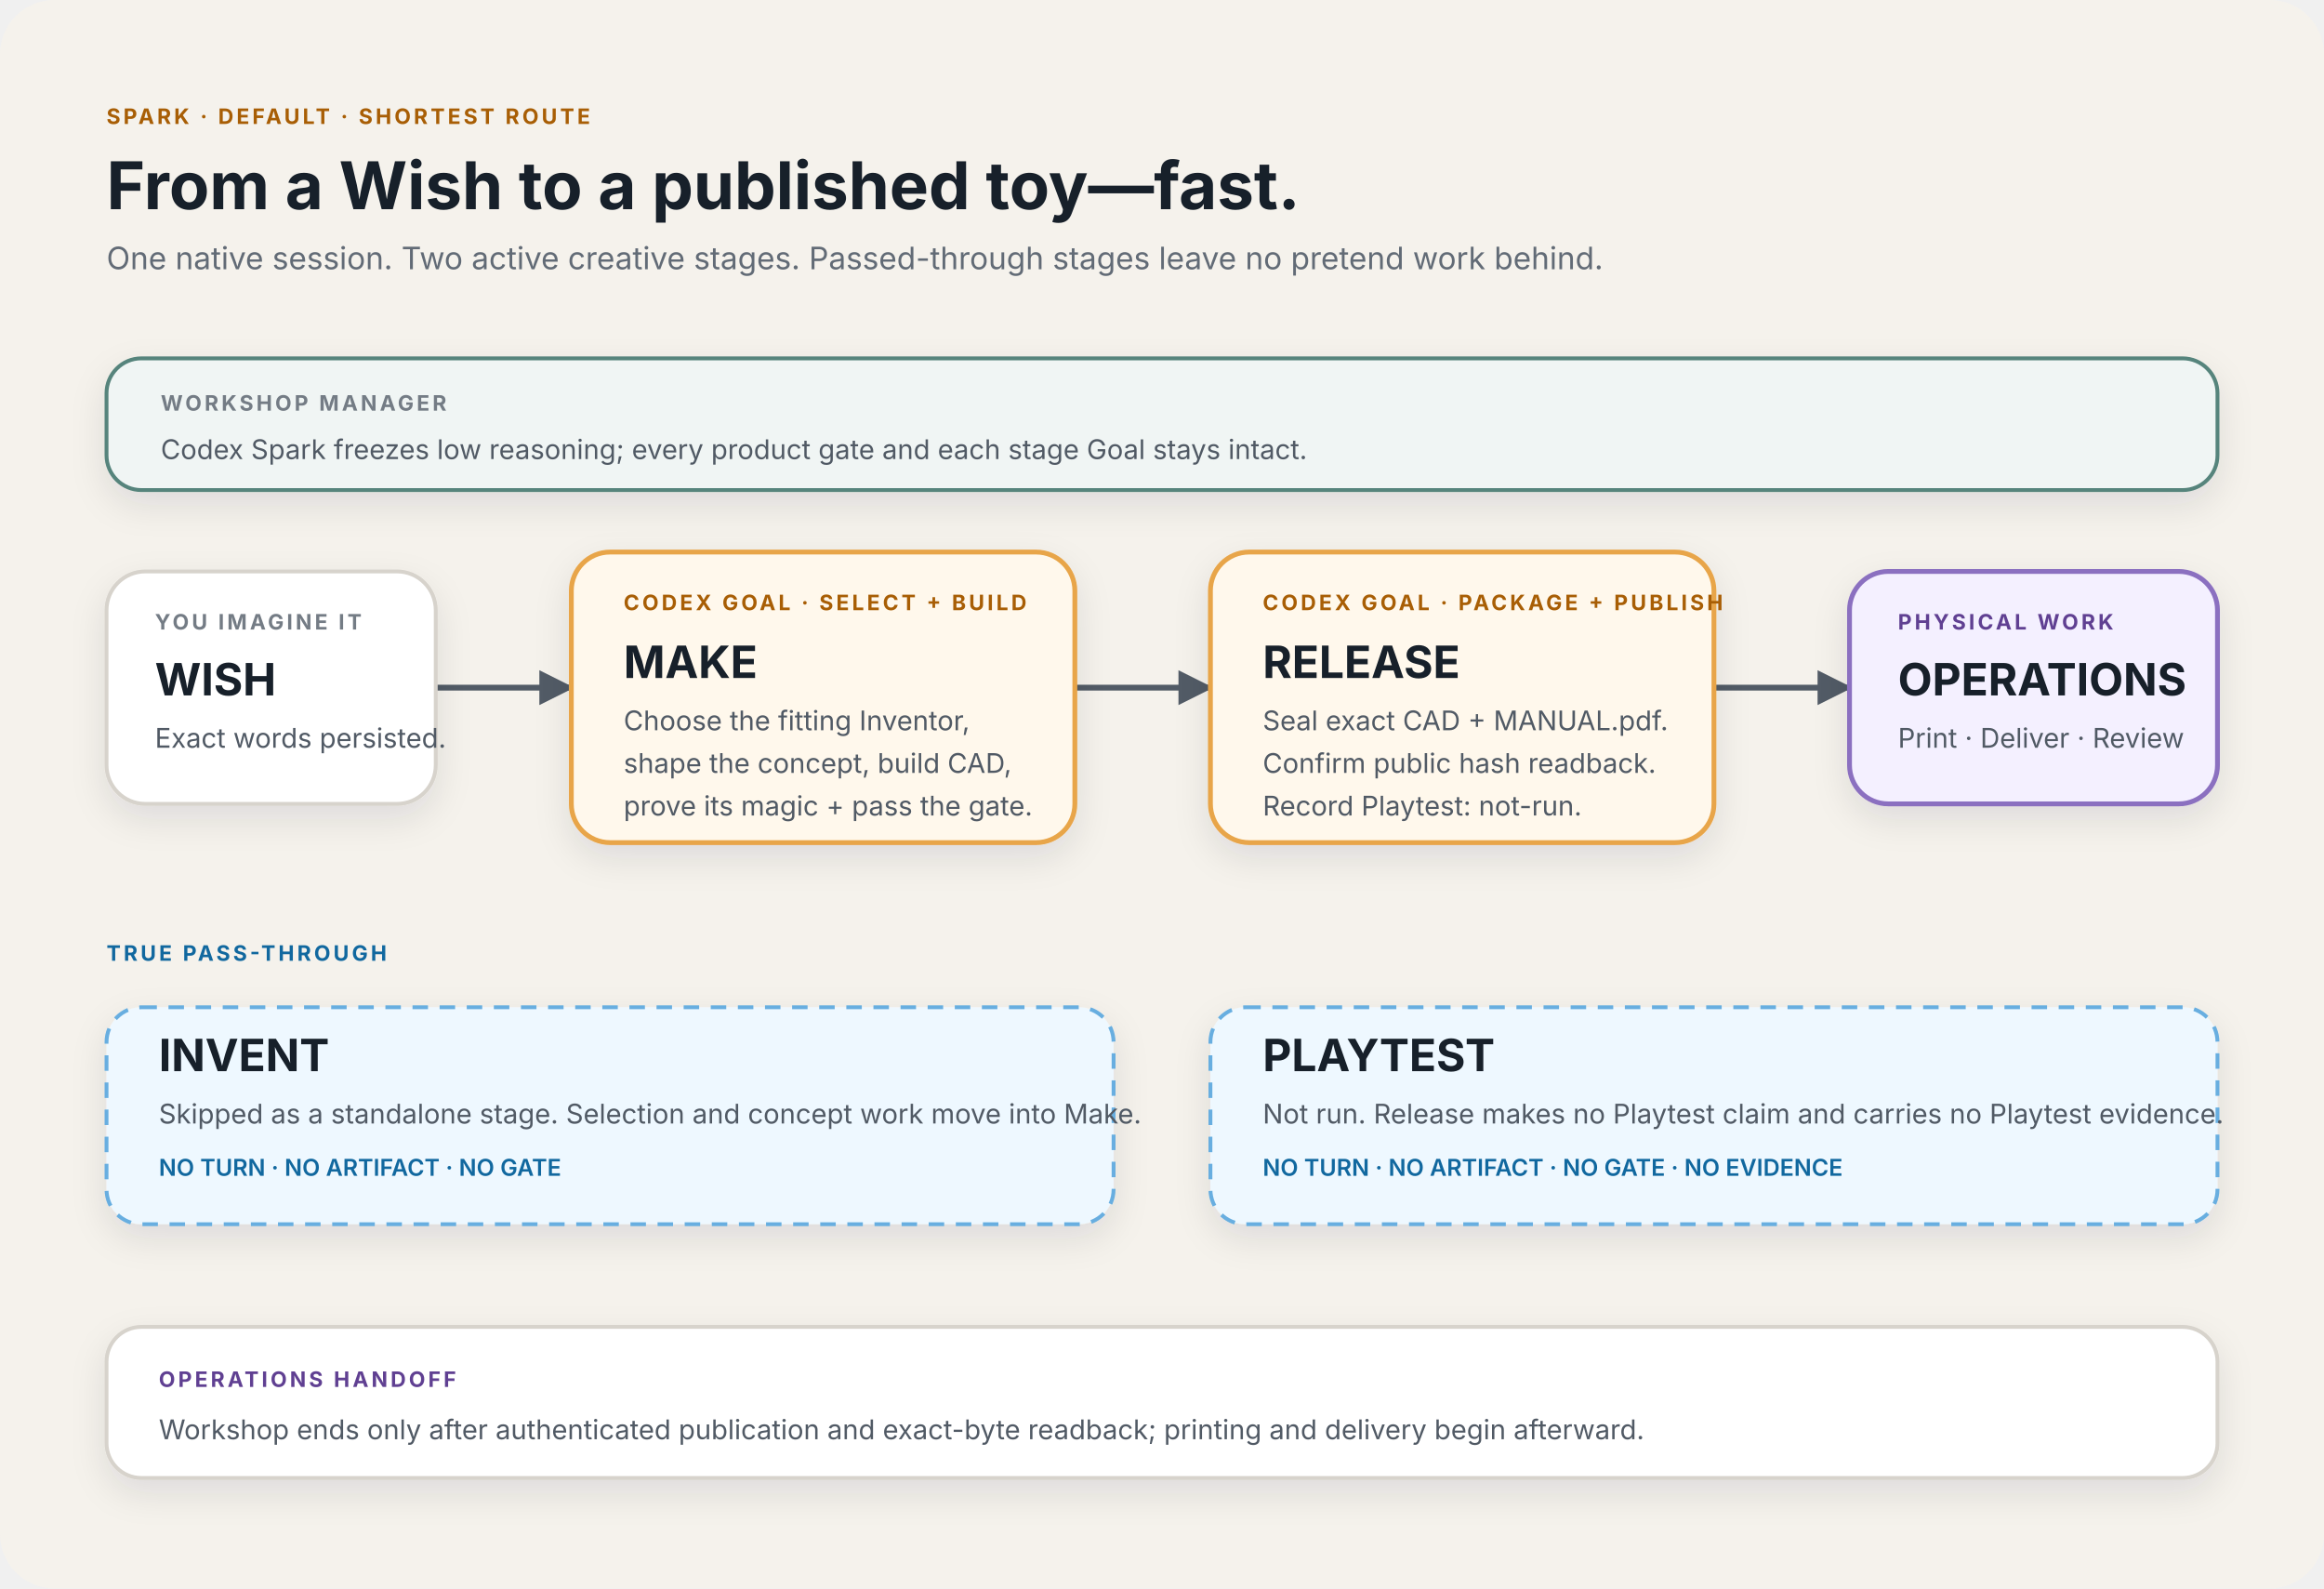
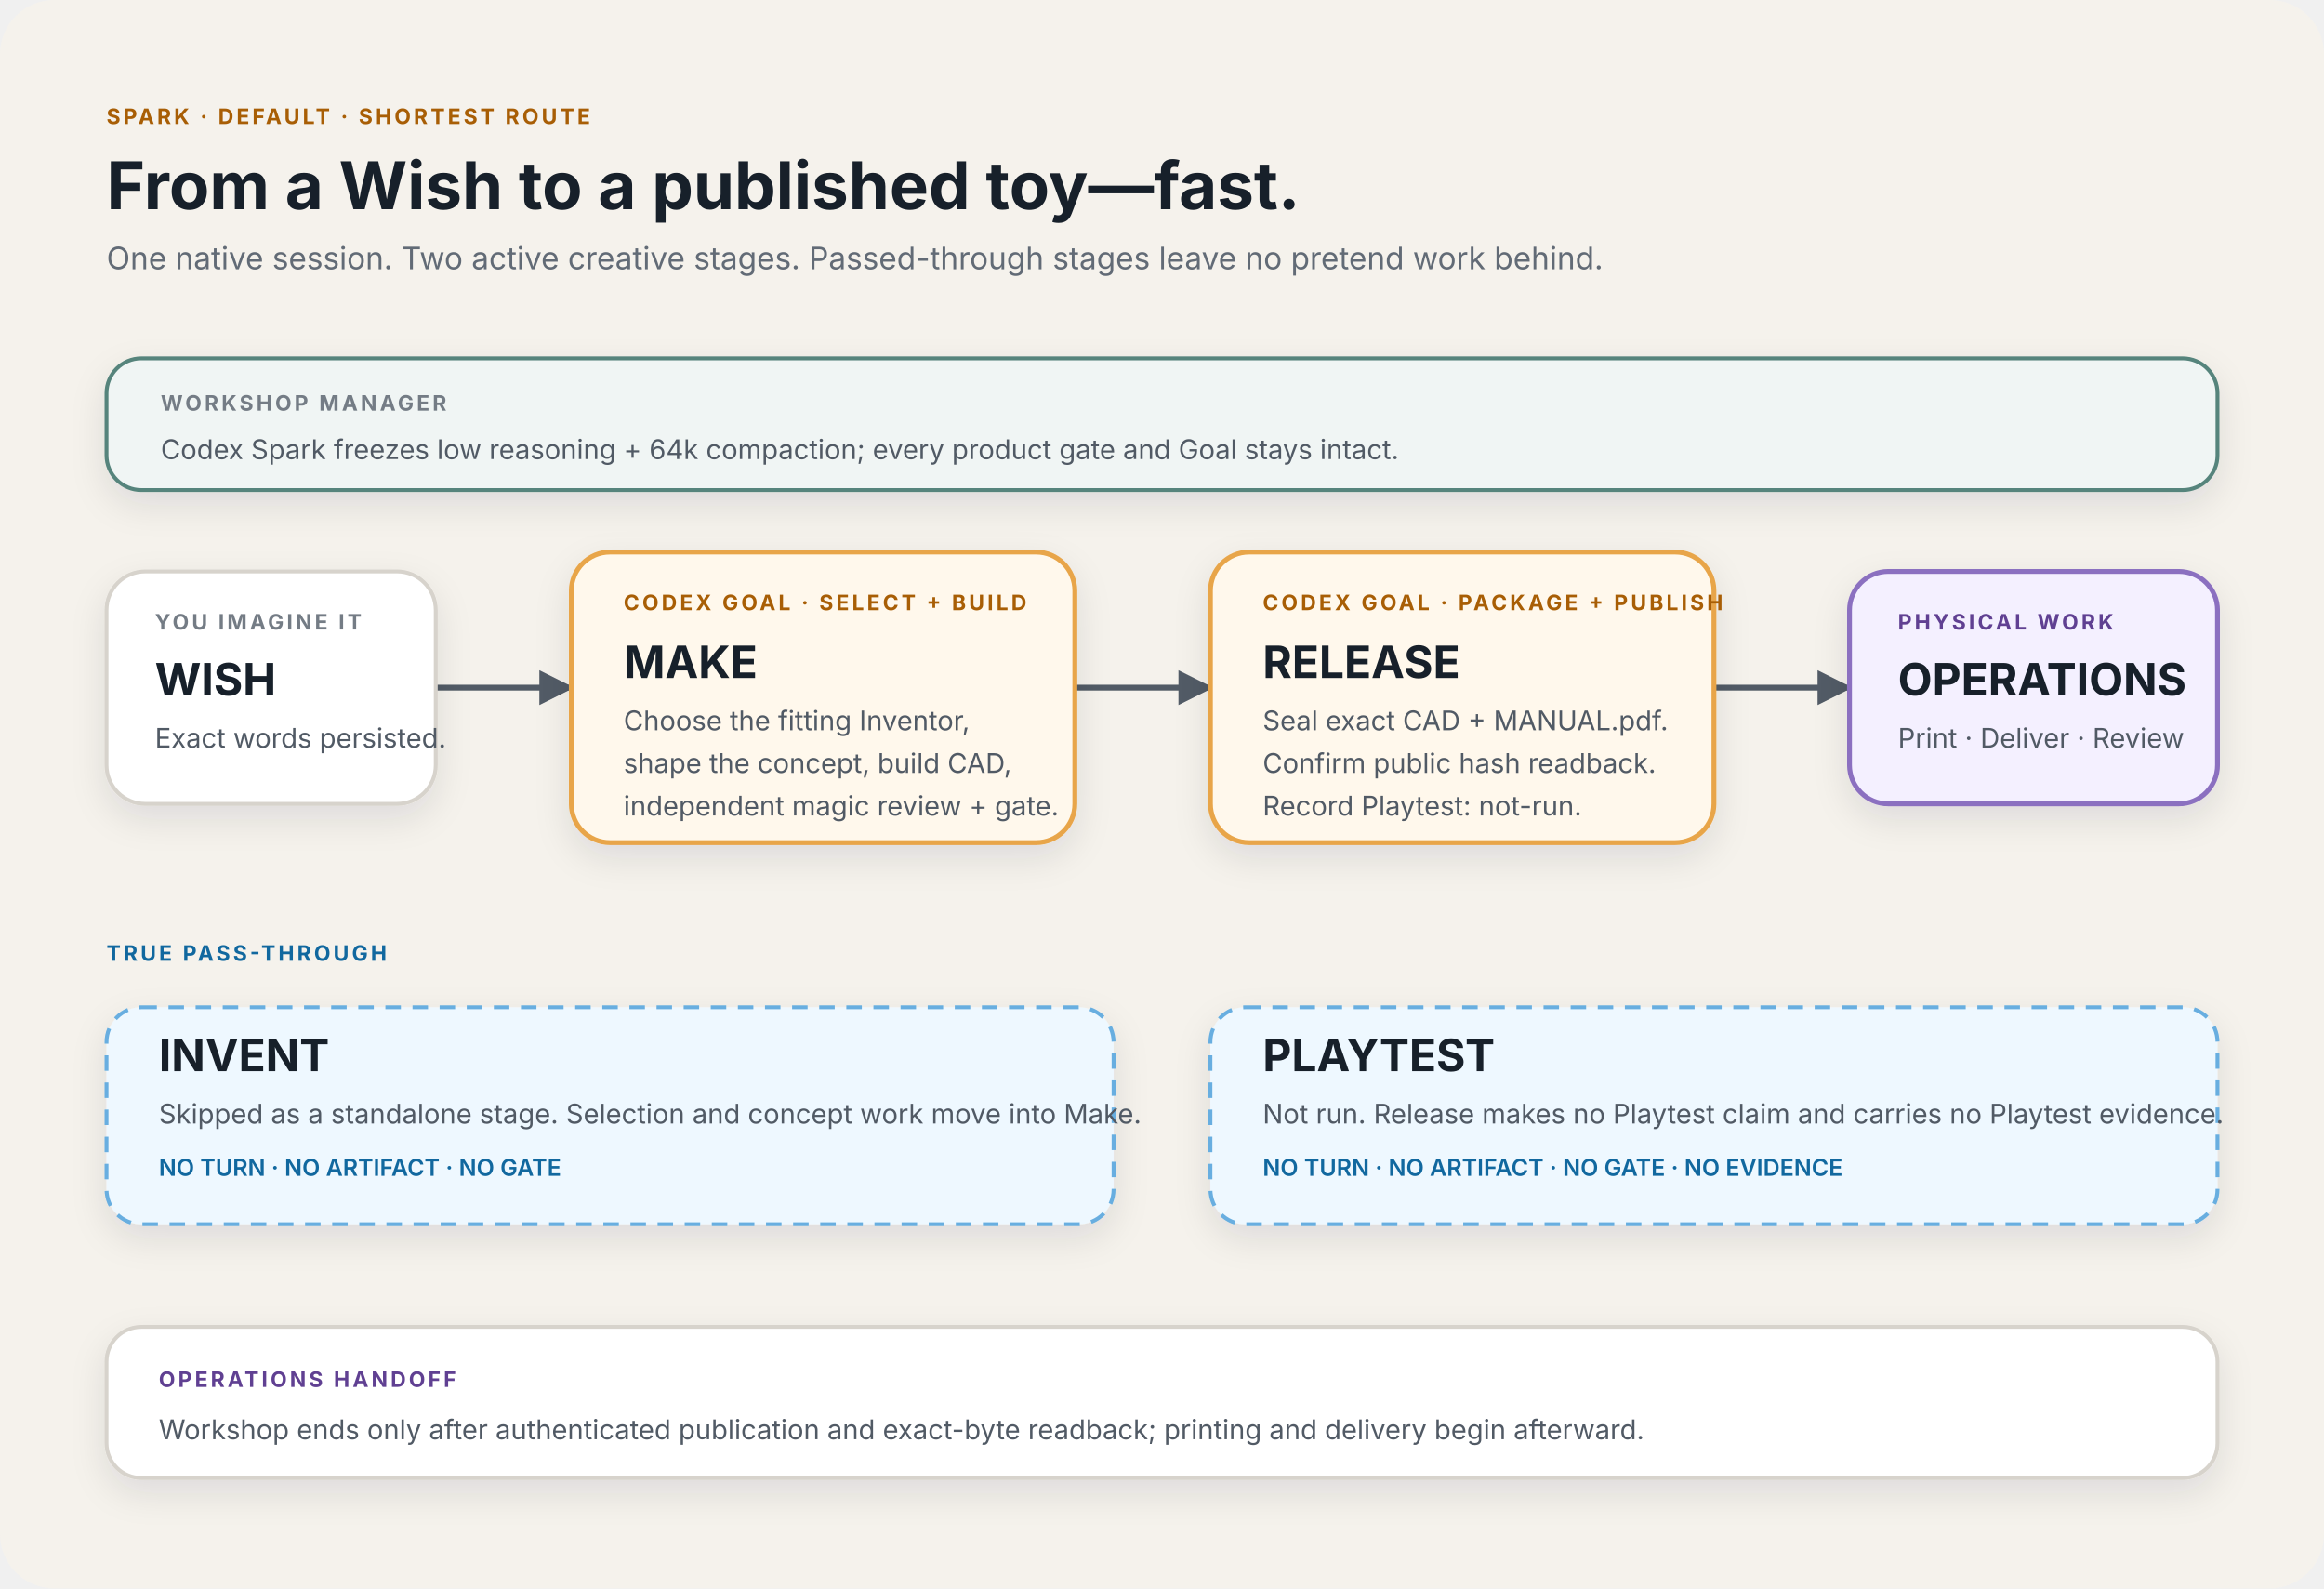
<svg xmlns="http://www.w3.org/2000/svg" viewBox="0 0 1200 820" role="img" aria-labelledby="title description">
  <defs>
    <filter id="shadow" x="-20%" y="-25%" width="140%" height="170%">
      <feDropShadow dx="0" dy="7" stdDeviation="9" flood-color="#17202a" flood-opacity="0.10" />
    </filter>
    <marker id="arrow" viewBox="0 0 12 12" markerWidth="18" markerHeight="18" refX="11" refY="6" orient="auto" markerUnits="userSpaceOnUse" overflow="visible">
      <polygon points="0,0 12,6 0,12" fill="#525b66" />
    </marker>
    <style>
      .title { font: 700 34px -apple-system, BlinkMacSystemFont, "Segoe UI", sans-serif; fill: #17202a; }
      .subtitle { font: 400 16px -apple-system, BlinkMacSystemFont, "Segoe UI", sans-serif; fill: #626b76; }
      .eyebrow { font: 700 11px -apple-system, BlinkMacSystemFont, "Segoe UI", sans-serif; letter-spacing: 1.5px; fill: #747c85; }
      .heading { font: 700 23px -apple-system, BlinkMacSystemFont, "Segoe UI", sans-serif; fill: #17202a; }
      .body { font: 400 14px -apple-system, BlinkMacSystemFont, "Segoe UI", sans-serif; fill: #515a65; }
      .small { font: 600 12px -apple-system, BlinkMacSystemFont, "Segoe UI", sans-serif; fill: #626b76; }
      .route { fill: none; stroke: #525b66; stroke-width: 3; marker-end: url(#arrow); }
      .node { fill: #ffffff; stroke: #d7d3cc; stroke-width: 2; }
      .manager { fill: #f0f5f4; stroke: #56847c; stroke-width: 2; }
      .active { fill: #fff8ec; stroke: #e8a548; stroke-width: 2.5; }
      .skip { fill: #eef8ff; stroke: #67aee0; stroke-width: 2; stroke-dasharray: 8 6; }
      .release { fill: #fff8ec; stroke: #e8a548; stroke-width: 2.5; }
      .ops { fill: #f4f0ff; stroke: #8b6fc0; stroke-width: 2.5; }
      .orange { fill: #a85e05; }
      .blue { fill: #11689f; }
      .purple { fill: #604092; }
    </style>
  </defs>
  <rect width="1200" height="820" rx="28" fill="#f5f2ec" />
  <text x="55" y="64" class="eyebrow orange">SPARK · DEFAULT · SHORTEST ROUTE</text>
  <text x="55" y="108" class="title">From a Wish to a published toy—fast.</text>
  <text x="55" y="139" class="subtitle">One native session. Two active creative stages. Passed-through stages leave no pretend work behind.</text>
  <g filter="url(#shadow)">
    <rect x="55" y="185" width="1090" height="68" rx="18" class="manager" />
  </g>
  <text x="83" y="212" class="eyebrow" fill="#376b61">WORKSHOP MANAGER</text>
-   <text x="83" y="237" class="body">Codex Spark freezes low reasoning; every product gate and each stage Goal stays intact.</text>
+   <text x="83" y="237" class="body">Codex Spark freezes low reasoning + 64k compaction; every product gate and Goal stays intact.</text>
  <path class="route" d="M 225 355 H 295" />
  <path class="route" d="M 555 355 H 625" />
  <path class="route" d="M 885 355 H 955" />
  <g filter="url(#shadow)">
    <rect x="55" y="295" width="170" height="120" rx="20" class="node" />
  </g>
  <text x="80" y="325" class="eyebrow">YOU IMAGINE IT</text>
  <text x="80" y="359" class="heading">WISH</text>
  <text x="80" y="386" class="body">Exact words persisted.</text>
  <g filter="url(#shadow)">
    <rect x="295" y="285" width="260" height="150" rx="20" class="active" />
  </g>
  <text x="322" y="315" class="eyebrow orange">CODEX GOAL · SELECT + BUILD</text>
  <text x="322" y="350" class="heading">MAKE</text>
  <text x="322" y="377" class="body">Choose the fitting Inventor,</text>
  <text x="322" y="399" class="body">shape the concept, build CAD,</text>
-   <text x="322" y="421" class="body">prove its magic + pass the gate.</text>
+   <text x="322" y="421" class="body">independent magic review + gate.</text>
  <g filter="url(#shadow)">
    <rect x="625" y="285" width="260" height="150" rx="20" class="release" />
  </g>
  <text x="652" y="315" class="eyebrow orange">CODEX GOAL · PACKAGE + PUBLISH</text>
  <text x="652" y="350" class="heading">RELEASE</text>
  <text x="652" y="377" class="body">Seal exact CAD + MANUAL.pdf.</text>
  <text x="652" y="399" class="body">Confirm public hash readback.</text>
  <text x="652" y="421" class="body">Record Playtest: not-run.</text>
  <g filter="url(#shadow)">
    <rect x="955" y="295" width="190" height="120" rx="20" class="ops" />
  </g>
  <text x="980" y="325" class="eyebrow purple">PHYSICAL WORK</text>
  <text x="980" y="359" class="heading">OPERATIONS</text>
  <text x="980" y="386" class="body">Print · Deliver · Review</text>
  <text x="55" y="496" class="eyebrow blue">TRUE PASS-THROUGH</text>
  <g filter="url(#shadow)">
    <rect x="55" y="520" width="520" height="112" rx="18" class="skip" />
  </g>
  <text x="82" y="553" class="heading">INVENT</text>
  <text x="82" y="580" class="body">Skipped as a standalone stage. Selection and concept work move into Make.</text>
  <text x="82" y="607" class="small blue">NO TURN · NO ARTIFACT · NO GATE</text>
  <g filter="url(#shadow)">
    <rect x="625" y="520" width="520" height="112" rx="18" class="skip" />
  </g>
  <text x="652" y="553" class="heading">PLAYTEST</text>
  <text x="652" y="580" class="body">Not run. Release makes no Playtest claim and carries no Playtest evidence.</text>
  <text x="652" y="607" class="small blue">NO TURN · NO ARTIFACT · NO GATE · NO EVIDENCE</text>
  <g filter="url(#shadow)">
    <rect x="55" y="685" width="1090" height="78" rx="18" fill="#ffffff" stroke="#d7d3cc" stroke-width="2" />
  </g>
  <text x="82" y="716" class="eyebrow purple">OPERATIONS HANDOFF</text>
  <text x="82" y="743" class="body">Workshop ends only after authenticated publication and exact-byte readback; printing and delivery begin afterward.</text>
</svg>
